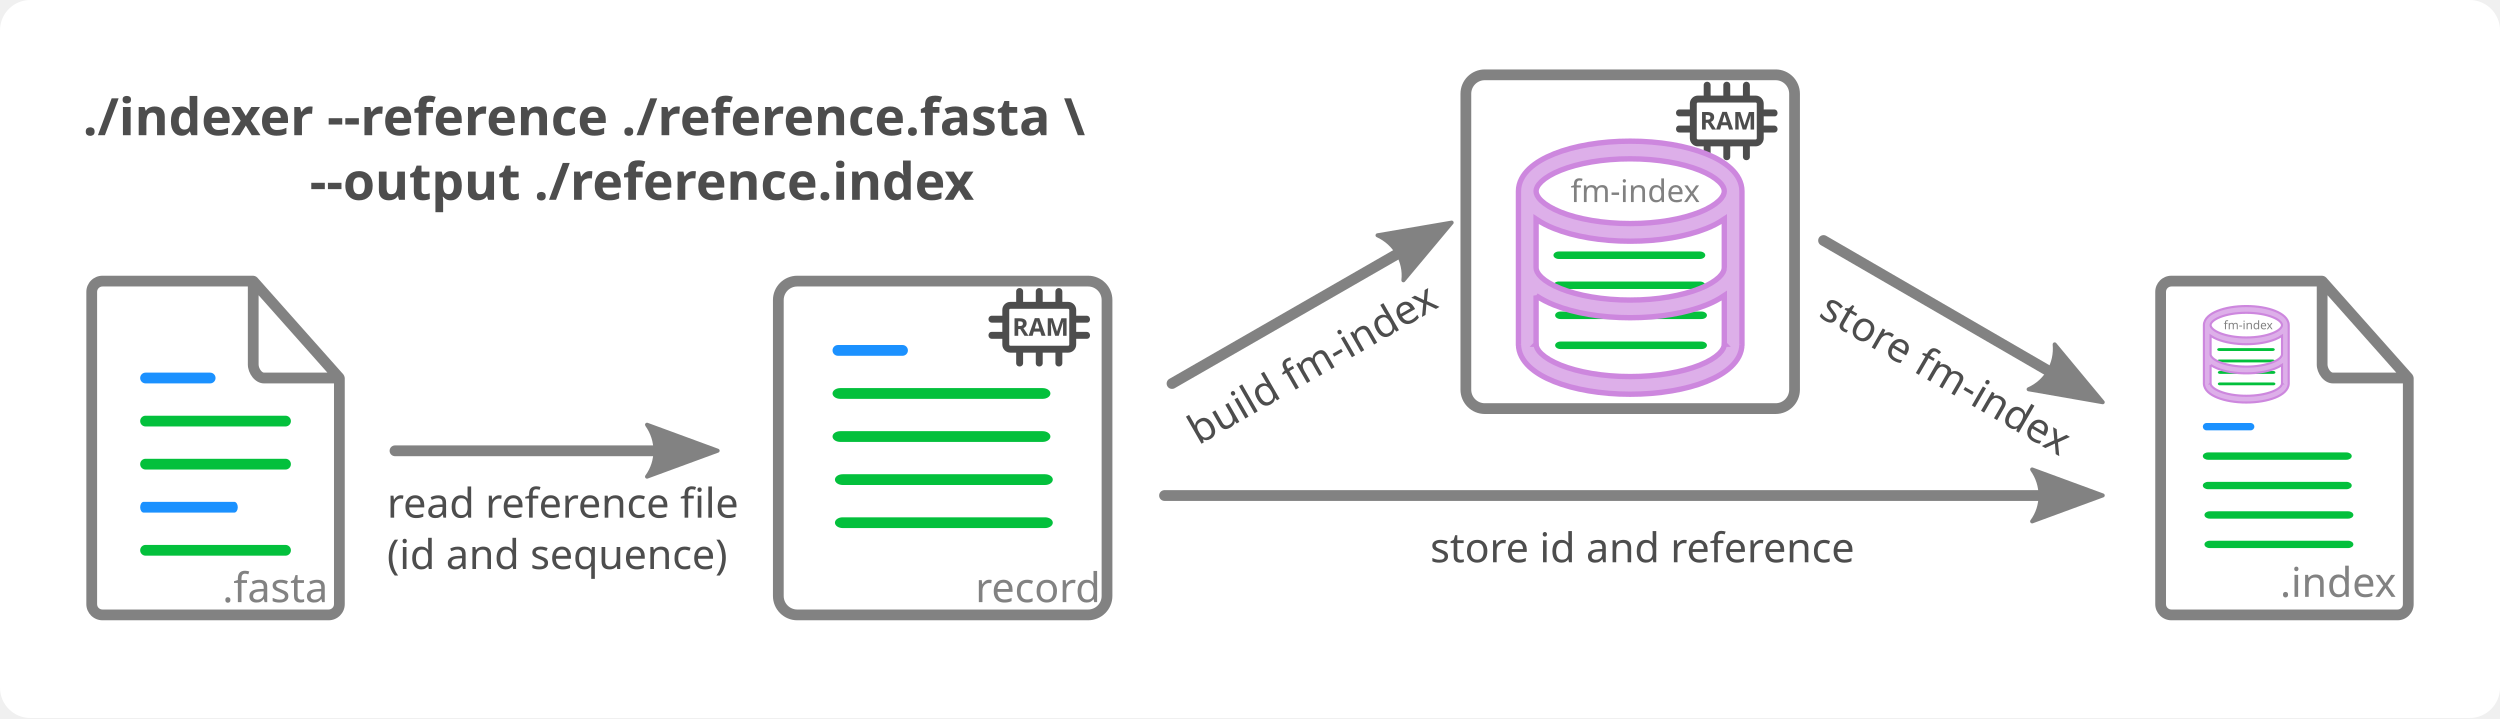
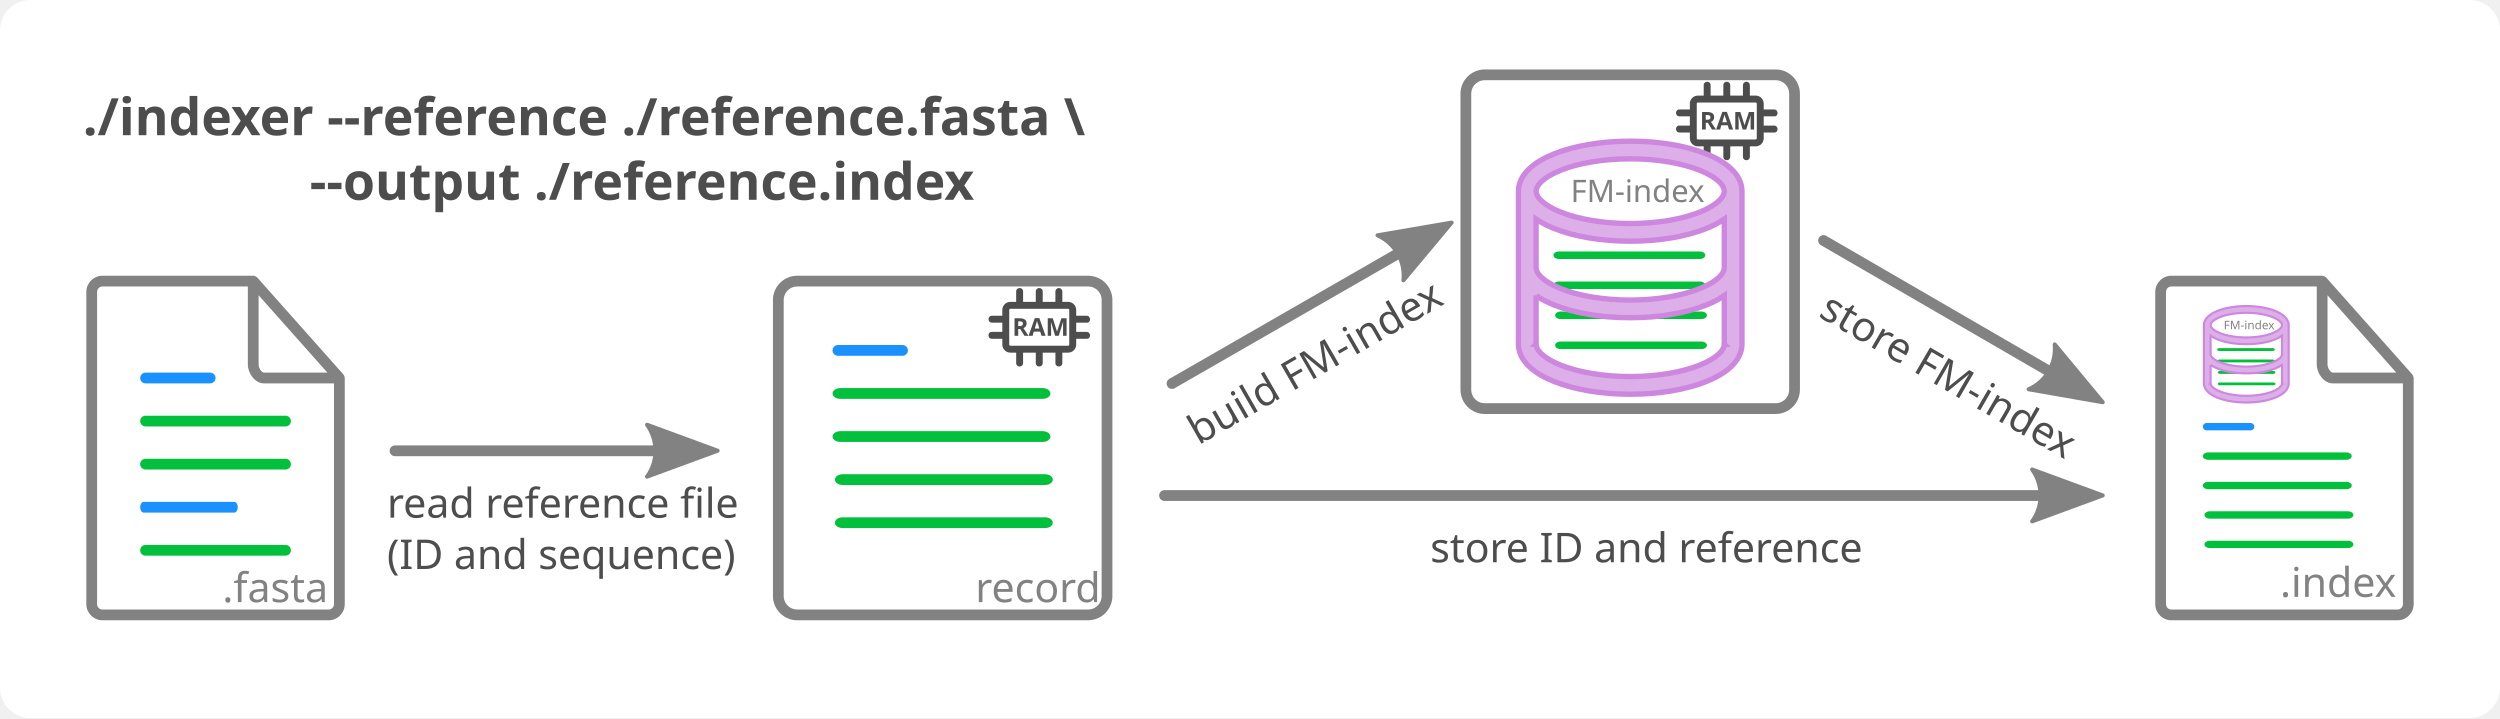
<svg xmlns="http://www.w3.org/2000/svg" version="1.1" id="Layer_1" x="0px" y="0px" width="2321.787" height="666.825" viewBox="0 0 2321.787 666.825" enable-background="new 0 0 24 32" xml:space="preserve">
  <defs id="defs19">
    <style id="style2">
   #terminal-command:target ~ g,
   #fasta:target ~ g,
   #read-reference:target ~ g,
   #record:target ~ g,
   #build-fm-index:target ~ g,
   #fm-index:target ~ g,
   #store-fm-index:target ~ g,
   #app-index:target ~ g
   { display: none; }
   </style>
    <marker style="overflow:visible" id="Arrow2Mend" refX="0" refY="0" orient="auto">
      <path transform="scale(-0.6)" d="M 8.719,4.034 -2.207,0.016 8.719,-4.002 c -1.745,2.372 -1.735,5.617 -6e-7,8.035 z" style="fill:#828282;fill-opacity:1;fill-rule:evenodd;stroke:#828282;stroke-width:0.625;stroke-linejoin:round;stroke-opacity:1" id="path1068" />
    </marker>
    <marker style="overflow:visible" id="Arrow2Mend-0" refX="0" refY="0" orient="auto">
      <path transform="scale(-0.6)" d="M 8.719,4.034 -2.207,0.016 8.719,-4.002 c -1.745,2.372 -1.735,5.617 -6e-7,8.035 z" style="fill:#828282;fill-opacity:1;fill-rule:evenodd;stroke:#828282;stroke-width:0.625;stroke-linejoin:round;stroke-opacity:1" id="path1068-9" />
    </marker>
    <marker style="overflow:visible" id="Arrow2Mend-6" refX="0" refY="0" orient="auto">
      <path transform="scale(-0.6)" d="M 8.719,4.034 -2.207,0.016 8.719,-4.002 c -1.745,2.372 -1.735,5.617 -6e-7,8.035 z" style="fill:#828282;fill-opacity:1;fill-rule:evenodd;stroke:#828282;stroke-width:0.625;stroke-linejoin:round;stroke-opacity:1" id="path1068-1" />
    </marker>
    <marker style="overflow:visible" id="Arrow2Mend-61" refX="0" refY="0" orient="auto">
      <path transform="scale(-0.6)" d="M 8.719,4.034 -2.207,0.016 8.719,-4.002 c -1.745,2.372 -1.735,5.617 -6e-7,8.035 z" style="fill:#828282;fill-opacity:1;fill-rule:evenodd;stroke:#828282;stroke-width:0.625;stroke-linejoin:round;stroke-opacity:1" id="path1068-2" />
    </marker>
    <marker style="overflow:visible" id="Arrow2Mend-6-7" refX="0" refY="0" orient="auto">
      <path transform="scale(-0.6)" d="M 8.719,4.034 -2.207,0.016 8.719,-4.002 c -1.745,2.372 -1.735,5.617 -6e-7,8.035 z" style="fill:#828282;fill-opacity:1;fill-rule:evenodd;stroke:#828282;stroke-width:0.625;stroke-linejoin:round;stroke-opacity:1" id="path1068-1-8" />
    </marker>
    <marker style="overflow:visible" id="Arrow2Mend-610" refX="0" refY="0" orient="auto">
      <path transform="scale(-0.6)" d="M 8.719,4.034 -2.207,0.016 8.719,-4.002 c -1.745,2.372 -1.735,5.617 -6e-7,8.035 z" style="fill:#828282;fill-opacity:1;fill-rule:evenodd;stroke:#828282;stroke-width:0.625;stroke-linejoin:round;stroke-opacity:1" id="path1068-6" />
    </marker>
  </defs>
  <rect style="fill:#ffffff;stroke:#ffffff;stroke-width:10;stroke-linejoin:round;stroke-miterlimit:4;stroke-dasharray:none;stroke-opacity:1;stop-color:#000000" id="rect949" width="2311.787" height="656.825" x="5" y="5" rx="23.197" />
  <g id="terminal-command" transform="translate(86.66254,100.7216)" style="fill:#4d4d4d">
    <text xml:space="preserve" style="font-style:normal;font-variant:normal;font-weight:bold;font-stretch:normal;font-size:48px;line-height:1.25;font-family:sans-serif;-inkscape-font-specification:'sans-serif Bold';letter-spacing:0px;word-spacing:0px;fill:#4d4d4d;stroke-width:1" x="-9.741" y="24.84" id="text1885-3-6-7">
      <tspan x="-9.741" y="24.84" style="font-style:normal;font-variant:normal;font-weight:bold;font-stretch:normal;font-size:48px;font-family:sans-serif;-inkscape-font-specification:'sans-serif Bold';fill:#4d4d4d;stroke-width:1" id="tspan17978">./indexer --reference ./reference.fasta \</tspan>
    </text>
    <text xml:space="preserve" style="font-style:normal;font-variant:normal;font-weight:bold;font-stretch:normal;font-size:48px;line-height:1.25;font-family:sans-serif;-inkscape-font-specification:'sans-serif Bold';letter-spacing:0px;word-spacing:0px;fill:#4d4d4d;stroke-width:1" x="200.99" y="84.861" id="text1885-3-6-7-6">
      <tspan x="200.99" y="84.861" style="font-style:normal;font-variant:normal;font-weight:bold;font-stretch:normal;font-size:48px;font-family:sans-serif;-inkscape-font-specification:'sans-serif Bold';fill:#4d4d4d;stroke-width:1" id="tspan17978-8">--output ./reference.index</tspan>
    </text>
  </g>
  <g id="fasta">
    <path fill="#828282" d="M 95.179,576.068 H 305.18 c 8.27,0 15,-6.73 15,-15 v -210 c 0,-0.17 -0.08,-0.31 -0.09,-0.47 -0.02,-0.23 -0.08,-0.43 -0.13,-0.65 -0.17,-0.71 -0.46,-1.35 -0.9,-1.91 -0.07,-0.09 -0.06,-0.2 -0.13,-0.29 l -80,-90 c -0.03,-0.03 -0.07,-0.03 -0.1,-0.06 -0.6,-0.64 -1.36,-1.08 -2.23,-1.34 -0.19,-0.06 -0.36,-0.08 -0.56,-0.11 -0.29,-0.05 -0.56,-0.17 -0.86,-0.17 H 95.179 c -8.27,0 -15,6.73 -15,15 v 290 c 0,8.27 6.73,15 15,15 z m 145,-301.85 63.87,71.85 h -58.87 c -2.2,0 -5,-4.2 -5,-7.5 z m -150,-3.15 c 0,-2.76 2.25,-5 5,-5 H 230.179 v 72.5 c 0,8.09 6.55,17.5 15,17.5 h 65 v 205 c 0,2.76 -2.25,5 -5,5 H 95.179 c -2.8,0 -5,-2.2 -5,-5 z" id="path1205" style="stroke-width:0.316" />
    <path fill="#828282" d="m 135.179,396.068 h 130 c 2.76,0 5,-2.24 5,-5 0,-2.76 -2.24,-5 -5,-5 h -130 c -2.76,0 -5,2.24 -5,5 0,2.76 2.24,5 5,5 z" id="path4" style="fill:#03c03c;fill-opacity:1;stroke-width:1" />
    <path fill="#828282" d="m 135.179,436.068 h 130 c 2.76,0 5,-2.24 5,-5 0,-2.76 -2.24,-5 -5,-5 h -130 c -2.76,0 -5,2.24 -5,5 0,2.76 2.24,5 5,5 z" id="path6" style="fill:#03c03c;fill-opacity:1;stroke-width:1" />
    <path fill="#828282" d="m 135.179,356.068 h 60 c 2.76,0 5,-2.24 5,-5 0,-2.76 -2.24,-5 -5,-5 h -60 c -2.76,0 -5,2.24 -5,5 0,2.76 2.24,5 5,5 z" id="path8" style="fill:#1b91ff;fill-opacity:1;stroke-width:1" />
    <path fill="#828282" d="m 133.417,476.068 h 84.176 c 1.787,0 3.238,-2.24 3.238,-5 0,-2.76 -1.45,-5 -3.238,-5 h -84.176 c -1.787,0 -3.238,2.24 -3.238,5 0,2.76 1.45,5 3.238,5 z" id="path10" style="fill:#1b91ff;fill-opacity:1;stroke-width:1" />
    <path fill="#828282" d="m 135.179,516.068 h 130 c 2.76,0 5,-2.24 5,-5 0,-2.76 -2.24,-5 -5,-5 h -130 c -2.76,0 -5,2.24 -5,5 0,2.76 2.24,5 5,5 z" id="path12" style="fill:#03c03c;fill-opacity:1;stroke-width:1" />
    <text xml:space="preserve" style="font-size:38.137px;line-height:1.25;font-family:sans-serif;letter-spacing:0px;word-spacing:0px;fill:#828282;stroke-width:1" x="206.52" y="559.235" id="text1885">
      <tspan id="tspan1883" x="206.52" y="559.235" style="font-size:38.137px;fill:#828282;stroke-width:1">.fasta</tspan>
    </text>
  </g>
  <g id="read-reference">
    <path style="fill:#333333;fill-opacity:1;stroke:#828282;stroke-width:10;stroke-linecap:round;stroke-linejoin:round;stroke-miterlimit:6.2;stroke-dasharray:none;stroke-opacity:1;marker-end:url(#Arrow2Mend)" d="m 366.83,418.666 h 273.618 12.774" id="path1039" />
    <text xml:space="preserve" style="font-size:38.137px;line-height:1.25;font-family:sans-serif;letter-spacing:0px;word-spacing:0px;fill:#4d4d4d;stroke-width:1" x="359.465" y="480.787" id="text1885-3">
      <tspan id="tspan1883-6" x="359.465" y="480.787" style="font-size:38.137px;fill:#4d4d4d;stroke-width:1">read reference file</tspan>
-       <tspan x="359.465" y="528.459" style="font-size:38.137px;fill:#4d4d4d;stroke-width:1" id="tspan3007">(id and sequence)</tspan>
+       <tspan x="359.465" y="528.459" style="font-size:38.137px;fill:#4d4d4d;stroke-width:1" id="tspan3007">(ID and sequence)</tspan>
    </text>
  </g>
  <g id="record">
    <path fill="#828282" d="m 780.414,370.426 h 187.889 c 3.989,0 7.226,-2.24 7.226,-5 0,-2.76 -3.237,-5 -7.226,-5 H 780.414 c -3.989,0 -7.226,2.24 -7.226,5 0,2.76 3.237,5 7.226,5 z" id="path4-6" style="fill:#03c03c;fill-opacity:1;stroke-width:1" />
    <path fill="#828282" d="m 780.414,410.426 h 187.889 c 3.989,0 7.226,-2.24 7.226,-5 0,-2.76 -3.237,-5 -7.226,-5 H 780.414 c -3.989,0 -7.226,2.24 -7.226,5 0,2.76 3.237,5 7.226,5 z" id="path6-2" style="fill:#03c03c;fill-opacity:1;stroke-width:1" />
    <path fill="#828282" d="m 778.187,330.426 h 60 c 2.76,0 5,-2.24 5,-5 0,-2.76 -2.24,-5 -5,-5 h -60 c -2.76,0 -5,2.24 -5,5 0,2.76 2.24,5 5,5 z" id="path8-9" style="fill:#1b91ff;fill-opacity:1;stroke-width:1" />
    <path fill="#828282" d="m 782.64,450.426 h 187.889 c 3.989,0 7.226,-2.24 7.226,-5 0,-2.76 -3.237,-5 -7.226,-5 H 782.64 c -3.989,0 -7.226,2.24 -7.226,5 0,2.76 3.237,5 7.226,5 z" id="path4-6-6" style="fill:#03c03c;fill-opacity:1;stroke-width:1" />
    <path fill="#828282" d="m 782.64,490.426 h 187.889 c 3.989,0 7.226,-2.24 7.226,-5 0,-2.76 -3.237,-5 -7.226,-5 H 782.64 c -3.989,0 -7.226,2.24 -7.226,5 0,2.76 3.237,5 7.226,5 z" id="path6-2-2" style="fill:#03c03c;fill-opacity:1;stroke-width:1" />
    <rect style="fill:none;stroke:#828282;stroke-width:10;stroke-linejoin:round;stroke-miterlimit:6.2;stroke-dasharray:none;stroke-opacity:1;stop-color:#000000" id="rect6933" width="305.261" height="310" x="722.842" y="261.068" rx="17.593" />
    <g id="g864" transform="matrix(10,0,0,10,71.89011,260.9176)" style="fill:#4d4d4d;stroke-width:0.1">
      <path fill-rule="evenodd" d="m 92.007,6.017 c 0.059,0 0.107,-0.048 0.107,-0.107 v -3.216 c 0,-0.059 -0.048,-0.107 -0.107,-0.107 h -5.36 c -0.059,0 -0.107,0.048 -0.107,0.107 v 3.216 c 0,0.059 0.048,0.107 0.107,0.107 z m -2.358,0.643 v 0.965 c 0,0.429 -0.643,0.429 -0.643,0 v -0.965 l -1.179,-1.54e-4 v 0.965 c 0,0.429 -0.643,0.429 -0.643,0 v -0.965 h -0.536 c -0.414,0 -0.75,-0.336 -0.75,-0.75 v -0.536 h -0.965 c -0.429,0 -0.428,-0.662 0,-0.643 h 0.965 v -0.858 h -0.965 c -0.429,0 -0.429,-0.643 0,-0.643 h 0.965 v -0.536 c 0,-0.414 0.336,-0.75 0.75,-0.75 h 0.536 v -0.965 c 0,-0.429 0.643,-0.429 0.643,0 v 0.965 h 1.179 v -0.965 c 0,-0.429 0.643,-0.429 0.643,0 v 0.965 h 1.179 v -0.965 c 0,-0.178 0.144,-0.322 0.322,-0.322 0.178,0 0.322,0.144 0.322,0.322 v 0.965 h 0.536 c 0.414,0 0.75,0.336 0.75,0.75 v 0.536 h 0.965 c 0.429,0 0.426,0.691 0,0.643 h -0.965 v 0.858 h 0.965 c 0.429,0 0.428,0.662 0,0.643 h -0.965 v 0.536 c 0,0.414 -0.336,0.75 -0.75,0.75 h -0.536 v 0.965 c 0,0.429 -0.643,0.429 -0.643,0 v -0.965 z" id="path4-3" style="fill:#4d4d4d;stroke-width:0.01" />
      <text xml:space="preserve" style="font-style:normal;font-variant:normal;font-weight:bold;font-stretch:normal;font-size:2.287px;line-height:1.25;font-family:System-ui;-inkscape-font-specification:'System-ui Bold';letter-spacing:0px;word-spacing:0px;fill:#4d4d4d;stroke-width:0.01" x="86.829" y="5.095" id="text9841">
        <tspan id="tspan9839" x="86.829" y="5.095" style="font-style:normal;font-variant:normal;font-weight:bold;font-stretch:normal;font-size:2.287px;font-family:System-ui;-inkscape-font-specification:'System-ui Bold';fill:#4d4d4d;stroke-width:0.01">RAM</tspan>
      </text>
    </g>
    <text xml:space="preserve" style="font-size:38.137px;line-height:1.25;font-family:sans-serif;letter-spacing:0px;word-spacing:0px;fill:#828282;stroke-width:1" x="905.821" y="559.235" id="text1885-3-6">
      <tspan x="905.821" y="559.235" style="font-size:38.137px;fill:#828282;stroke-width:1" id="tspan3007-5">record</tspan>
    </text>
  </g>
  <g id="build-fm-index">
    <path style="fill:none;fill-opacity:1;stroke:#828282;stroke-width:10;stroke-linecap:round;stroke-linejoin:round;stroke-miterlimit:6.2;stroke-dasharray:none;stroke-opacity:1;marker-end:url(#Arrow2Mend-6)" d="m 1088.472,356.184 237.199,-136.395 11.074,-6.368" id="path1039-7" />
    <text xml:space="preserve" style="font-size:38.137px;line-height:1.25;font-family:sans-serif;letter-spacing:0px;word-spacing:0px;fill:#4d4d4d;stroke-width:1" x="758.675" y="913.485" id="text1885-3-9" transform="rotate(-29.9)">
-       <tspan x="758.675" y="913.485" style="font-size:38.137px;fill:#4d4d4d;stroke-width:1" id="tspan3007-0">build fm-index</tspan>
+       <tspan x="758.675" y="913.485" style="font-size:38.137px;fill:#4d4d4d;stroke-width:1" id="tspan3007-0">build FM-index</tspan>
    </text>
  </g>
  <g id="fm-index">
    <rect style="fill:none;stroke:#828282;stroke-width:10;stroke-linejoin:round;stroke-miterlimit:6.2;stroke-dasharray:none;stroke-opacity:1;stop-color:#000000" id="rect6933-3" width="305.261" height="310" x="1361.36" y="69.483" rx="17.593" />
    <g id="g864-7" transform="matrix(10,0,0,10,710.4086,69.33299)" style="fill:#4d4d4d;stroke-width:0.1">
      <path fill-rule="evenodd" d="m 92.007,6.017 c 0.059,0 0.107,-0.048 0.107,-0.107 v -3.216 c 0,-0.059 -0.048,-0.107 -0.107,-0.107 h -5.36 c -0.059,0 -0.107,0.048 -0.107,0.107 v 3.216 c 0,0.059 0.048,0.107 0.107,0.107 z m -2.358,0.643 v 0.965 c 0,0.429 -0.643,0.429 -0.643,0 v -0.965 l -1.179,-1.54e-4 v 0.965 c 0,0.429 -0.643,0.429 -0.643,0 v -0.965 h -0.536 c -0.414,0 -0.75,-0.336 -0.75,-0.75 v -0.536 h -0.965 c -0.429,0 -0.428,-0.662 0,-0.643 h 0.965 v -0.858 h -0.965 c -0.429,0 -0.429,-0.643 0,-0.643 h 0.965 v -0.536 c 0,-0.414 0.336,-0.75 0.75,-0.75 h 0.536 v -0.965 c 0,-0.429 0.643,-0.429 0.643,0 v 0.965 h 1.179 v -0.965 c 0,-0.429 0.643,-0.429 0.643,0 v 0.965 h 1.179 v -0.965 c 0,-0.178 0.144,-0.322 0.322,-0.322 0.178,0 0.322,0.144 0.322,0.322 v 0.965 h 0.536 c 0.414,0 0.75,0.336 0.75,0.75 v 0.536 h 0.965 c 0.429,0 0.426,0.691 0,0.643 h -0.965 v 0.858 h 0.965 c 0.429,0 0.428,0.662 0,0.643 h -0.965 v 0.536 c 0,0.414 -0.336,0.75 -0.75,0.75 h -0.536 v 0.965 c 0,0.429 -0.643,0.429 -0.643,0 v -0.965 z" id="path4-3-5" style="fill:#4d4d4d;stroke-width:0.01" />
      <text xml:space="preserve" style="font-style:normal;font-variant:normal;font-weight:bold;font-stretch:normal;font-size:2.287px;line-height:1.25;font-family:System-ui;-inkscape-font-specification:'System-ui Bold';letter-spacing:0px;word-spacing:0px;fill:#4d4d4d;stroke-width:0.01" x="86.829" y="5.095" id="text9841-9">
        <tspan id="tspan9839-2" x="86.829" y="5.095" style="font-style:normal;font-variant:normal;font-weight:bold;font-stretch:normal;font-size:2.287px;font-family:System-ui;-inkscape-font-specification:'System-ui Bold';fill:#4d4d4d;stroke-width:0.01">RAM</tspan>
      </text>
    </g>
    <g id="g12089" transform="matrix(0.8609916,0,0,0.8613208,279.8285,128.9446)" style="stroke-width:1.161">
      <g id="g11996" transform="matrix(0.8092605,0,0,0.8092605,55.67021,-72.74808)" style="stroke-width:1.435">
        <path fill="#828282" d="m 1607.421,249.979 h 187.888 c 3.989,0 7.226,-2.24 7.226,-5 0,-2.76 -3.237,-5 -7.226,-5 h -187.888 c -3.989,0 -7.226,2.24 -7.226,5 0,2.76 3.237,5 7.226,5 z" id="path4-6-35" style="fill:#03c03c;fill-opacity:1;stroke-width:1.435" />
        <path fill="#828282" d="m 1607.421,289.979 h 187.888 c 3.989,0 7.226,-2.24 7.226,-5 0,-2.76 -3.237,-5 -7.226,-5 h -187.888 c -3.989,0 -7.226,2.24 -7.226,5 0,2.76 3.237,5 7.226,5 z" id="path6-2-6" style="fill:#03c03c;fill-opacity:1;stroke-width:1.435" />
        <path fill="#828282" d="m 1609.648,329.979 h 187.888 c 3.989,0 7.226,-2.24 7.226,-5 0,-2.76 -3.237,-5 -7.226,-5 h -187.888 c -3.989,0 -7.226,2.24 -7.226,5 0,2.76 3.237,5 7.226,5 z" id="path4-6-6-2" style="fill:#03c03c;fill-opacity:1;stroke-width:1.435" />
        <path fill="#828282" d="m 1609.648,369.979 h 187.888 c 3.989,0 7.226,-2.24 7.226,-5 0,-2.76 -3.237,-5 -7.226,-5 h -187.888 c -3.989,0 -7.226,2.24 -7.226,5 0,2.76 3.237,5 7.226,5 z" id="path6-2-2-9" style="fill:#03c03c;fill-opacity:1;stroke-width:1.435" />
      </g>
      <text xml:space="preserve" style="font-size:33.514px;line-height:1.25;font-family:sans-serif;letter-spacing:0px;word-spacing:0px;fill:#818181;fill-opacity:1;stroke-width:1.161" x="1369.314" y="68.131" id="text1885-3-6-2" transform="scale(0.9998563,1.000144)">
-         <tspan x="1369.314" y="68.131" style="font-size:33.514px;fill:#818181;fill-opacity:1;stroke-width:1.161" id="tspan3007-5-7">fm-index</tspan>
+         <tspan x="1369.314" y="68.131" style="font-size:33.514px;fill:#818181;fill-opacity:1;stroke-width:1.161" id="tspan3007-5-7">FM-index</tspan>
      </text>
      <path fill-rule="evenodd" d="m 1433.419,2.5 c -31.555,0 -60.573,5.102 -82.041,13.694 -10.709,4.277 -20.009,9.62 -26.797,16.042 -6.801,6.435 -11.698,14.608 -11.698,24.203 V 221.267 l 0.33,0.165 h -0.33 c 0,9.595 4.898,17.768 11.698,24.203 6.788,6.422 16.088,11.765 26.797,16.042 21.468,8.592 50.486,13.694 82.041,13.694 31.555,0 60.56,-5.102 82.041,-13.694 10.709,-4.277 20.009,-9.62 26.797,-16.042 6.801,-6.435 11.698,-14.608 11.698,-24.203 h -0.33 l 0.33,-0.165 V 56.44 c 0,-9.595 -4.898,-17.768 -11.698,-24.203 -6.788,-6.422 -16.088,-11.765 -26.797,-16.042 C 1493.979,7.602 1464.974,2.5 1433.419,2.5 Z M 1331.915,56.44 c 0,-2.665 1.319,-6.181 5.748,-10.369 4.441,-4.214 11.407,-8.453 20.783,-12.209 18.715,-7.488 45.22,-12.324 74.974,-12.324 29.753,0 56.259,4.848 74.974,12.324 9.389,3.757 16.329,7.996 20.783,12.209 4.441,4.188 5.748,7.691 5.748,10.369 0,2.665 -1.319,6.181 -5.748,10.369 -4.441,4.214 -11.406,8.453 -20.783,12.209 -18.715,7.488 -45.22,12.324 -74.974,12.324 -29.753,0 -56.259,-4.848 -74.974,-12.324 -9.389,-3.757 -16.33,-7.996 -20.783,-12.209 -4.441,-4.188 -5.748,-7.691 -5.748,-10.369 z m 203.009,82.496 V 86.532 A 99.5,99.528 0 0 1 1515.46,96.685 c -21.481,8.592 -50.486,13.694 -82.041,13.694 -31.555,0 -60.573,-5.102 -82.041,-13.694 a 99.512,99.541 0 0 1 -19.463,-10.153 v 52.404 c 0,2.665 1.319,6.181 5.748,10.369 4.441,4.214 11.407,8.453 20.783,12.197 18.715,7.488 45.22,12.336 74.974,12.336 29.753,0 56.259,-4.848 74.974,-12.336 9.389,-3.744 16.329,-7.983 20.783,-12.184 4.441,-4.188 5.748,-7.704 5.748,-10.382 z m -203.009,30.092 c 5.621,3.871 12.219,7.26 19.463,10.153 21.468,8.592 50.486,13.694 82.041,13.694 31.555,0 60.56,-5.102 82.041,-13.694 a 99.5,99.528 0 0 0 19.463,-10.153 v 52.239 l 0.165,0.165 h -0.165 c 0,2.665 -1.319,6.181 -5.748,10.369 -4.441,4.214 -11.406,8.453 -20.783,12.209 -18.715,7.488 -45.22,12.324 -74.974,12.324 -29.753,0 -56.259,-4.848 -74.974,-12.324 -9.389,-3.757 -16.33,-7.996 -20.783,-12.209 -4.441,-4.188 -5.748,-7.691 -5.748,-10.369 h -0.165 l 0.165,-0.165 v -52.252 z" id="path2-1" style="fill:#ddafe9;fill-opacity:1;stroke:#cd87de;stroke-width:5.806;stroke-miterlimit:4;stroke-dasharray:none;stroke-dashoffset:0;stroke-opacity:1" />
    </g>
  </g>
  <g id="store-reference">
    <path style="fill:#4d4d4d;fill-opacity:1;stroke:#828282;stroke-width:10;stroke-linecap:round;stroke-linejoin:round;stroke-miterlimit:6.2;stroke-dasharray:none;stroke-opacity:1;marker-end:url(#Arrow2Mend-610)" d="m 1081.503,460.205 h 819.809 38.275" id="path1039-2" />
    <text xml:space="preserve" style="font-size:38.137px;line-height:1.25;font-family:sans-serif;letter-spacing:0px;word-spacing:0px;fill:#4d4d4d;stroke-width:1" x="1328.279" y="522.184" id="text1885-3-0">
-       <tspan x="1328.279" y="522.184" style="font-size:38.137px;fill:#4d4d4d;stroke-width:1" id="tspan3007-1">store id and reference</tspan>
+       <tspan x="1328.279" y="522.184" style="font-size:38.137px;fill:#4d4d4d;stroke-width:1" id="tspan3007-1">store ID and reference</tspan>
    </text>
  </g>
  <g id="store-fm-index">
    <path style="fill:none;fill-opacity:1;stroke:#828282;stroke-width:10;stroke-linecap:round;stroke-linejoin:round;stroke-miterlimit:6.2;stroke-dasharray:none;stroke-opacity:1;marker-end:url(#Arrow2Mend-6-7)" d="m 1693.551,223.364 236.721,137.223 11.052,6.407" id="path1039-7-5" />
    <text xml:space="preserve" style="font-size:38.137px;line-height:1.25;font-family:sans-serif;letter-spacing:0px;word-spacing:0px;fill:#4d4d4d;stroke-width:1" x="1607.37" y="-592.612" id="text1885-3-9-0" transform="rotate(30.1)">
-       <tspan x="1607.37" y="-592.612" style="font-size:38.137px;fill:#4d4d4d;stroke-width:1" id="tspan3007-0-3">store fm-index</tspan>
+       <tspan x="1607.37" y="-592.612" style="font-size:38.137px;fill:#4d4d4d;stroke-width:1" id="tspan3007-0-3">store FM-index</tspan>
    </text>
  </g>
  <g id="app-index" transform="translate(1.740857,9.964995)">
    <g id="g12089-1" transform="matrix(0.3266759,0,0,0.3282698,1616.171,273.4591)" style="stroke-width:3.054">
      <g id="g11996-2" transform="matrix(0.8092605,0,0,0.8092605,55.67021,-72.74808)" style="stroke-width:3.773">
        <path fill="#828282" d="m 1607.421,249.979 h 187.888 c 3.989,0 7.226,-2.24 7.226,-5 0,-2.76 -3.237,-5 -7.226,-5 h -187.888 c -3.989,0 -7.226,2.24 -7.226,5 0,2.76 3.237,5 7.226,5 z" id="path4-6-35-7" style="fill:#03c03c;fill-opacity:1;stroke-width:3.773" />
        <path fill="#828282" d="m 1607.421,289.979 h 187.888 c 3.989,0 7.226,-2.24 7.226,-5 0,-2.76 -3.237,-5 -7.226,-5 h -187.888 c -3.989,0 -7.226,2.24 -7.226,5 0,2.76 3.237,5 7.226,5 z" id="path6-2-6-0" style="fill:#03c03c;fill-opacity:1;stroke-width:3.773" />
        <path fill="#828282" d="m 1609.648,329.979 h 187.888 c 3.989,0 7.226,-2.24 7.226,-5 0,-2.76 -3.237,-5 -7.226,-5 h -187.888 c -3.989,0 -7.226,2.24 -7.226,5 0,2.76 3.237,5 7.226,5 z" id="path4-6-6-2-9" style="fill:#03c03c;fill-opacity:1;stroke-width:3.773" />
        <path fill="#828282" d="m 1609.648,369.979 h 187.888 c 3.989,0 7.226,-2.24 7.226,-5 0,-2.76 -3.237,-5 -7.226,-5 h -187.888 c -3.989,0 -7.226,2.24 -7.226,5 0,2.76 3.237,5 7.226,5 z" id="path6-2-2-9-3" style="fill:#03c03c;fill-opacity:1;stroke-width:3.773" />
      </g>
      <text xml:space="preserve" style="font-size:33.514px;line-height:1.25;font-family:sans-serif;letter-spacing:0px;word-spacing:0px;fill:#818181;fill-opacity:1;stroke-width:3.054" x="1369.314" y="68.131" id="text1885-3-6-2-60" transform="scale(0.9998563,1.000144)">
-         <tspan x="1369.314" y="68.131" style="font-size:33.514px;fill:#818181;fill-opacity:1;stroke-width:3.054" id="tspan3007-5-7-6">fm-index</tspan>
+         <tspan x="1369.314" y="68.131" style="font-size:33.514px;fill:#818181;fill-opacity:1;stroke-width:3.054" id="tspan3007-5-7-6">FM-index</tspan>
      </text>
      <path fill-rule="evenodd" d="m 1433.419,2.5 c -31.555,0 -60.573,5.102 -82.041,13.694 -10.709,4.277 -20.009,9.62 -26.797,16.042 -6.801,6.435 -11.698,14.608 -11.698,24.203 V 221.267 l 0.33,0.165 h -0.33 c 0,9.595 4.898,17.768 11.698,24.203 6.788,6.422 16.088,11.765 26.797,16.042 21.468,8.592 50.486,13.694 82.041,13.694 31.555,0 60.56,-5.102 82.041,-13.694 10.709,-4.277 20.009,-9.62 26.797,-16.042 6.801,-6.435 11.698,-14.608 11.698,-24.203 h -0.33 l 0.33,-0.165 V 56.44 c 0,-9.595 -4.898,-17.768 -11.698,-24.203 -6.788,-6.422 -16.088,-11.765 -26.797,-16.042 C 1493.979,7.602 1464.974,2.5 1433.419,2.5 Z M 1331.915,56.44 c 0,-2.665 1.319,-6.181 5.748,-10.369 4.441,-4.214 11.407,-8.453 20.783,-12.209 18.715,-7.488 45.22,-12.324 74.974,-12.324 29.753,0 56.259,4.848 74.974,12.324 9.389,3.757 16.329,7.996 20.783,12.209 4.441,4.188 5.748,7.691 5.748,10.369 0,2.665 -1.319,6.181 -5.748,10.369 -4.441,4.214 -11.406,8.453 -20.783,12.209 -18.715,7.488 -45.22,12.324 -74.974,12.324 -29.753,0 -56.259,-4.848 -74.974,-12.324 -9.389,-3.757 -16.33,-7.996 -20.783,-12.209 -4.441,-4.188 -5.748,-7.691 -5.748,-10.369 z m 203.009,82.496 V 86.532 A 99.5,99.528 0 0 1 1515.46,96.685 c -21.481,8.592 -50.486,13.694 -82.041,13.694 -31.555,0 -60.573,-5.102 -82.041,-13.694 a 99.512,99.541 0 0 1 -19.463,-10.153 v 52.404 c 0,2.665 1.319,6.181 5.748,10.369 4.441,4.214 11.407,8.453 20.783,12.197 18.715,7.488 45.22,12.336 74.974,12.336 29.753,0 56.259,-4.848 74.974,-12.336 9.389,-3.744 16.329,-7.983 20.783,-12.184 4.441,-4.188 5.748,-7.704 5.748,-10.382 z m -203.009,30.092 c 5.621,3.871 12.219,7.26 19.463,10.153 21.468,8.592 50.486,13.694 82.041,13.694 31.555,0 60.56,-5.102 82.041,-13.694 a 99.5,99.528 0 0 0 19.463,-10.153 v 52.239 l 0.165,0.165 h -0.165 c 0,2.665 -1.319,6.181 -5.748,10.369 -4.441,4.214 -11.406,8.453 -20.783,12.209 -18.715,7.488 -45.22,12.324 -74.974,12.324 -29.753,0 -56.259,-4.848 -74.974,-12.324 -9.389,-3.757 -16.33,-7.996 -20.783,-12.209 -4.441,-4.188 -5.748,-7.691 -5.748,-10.369 h -0.165 l 0.165,-0.165 v -52.252 z" id="path2-1-2" style="fill:#ddafe9;fill-opacity:1;stroke:#cd87de;stroke-width:6.107;stroke-miterlimit:4;stroke-dasharray:none;stroke-dashoffset:0;stroke-opacity:1" />
    </g>
    <path fill="#828282" d="m 2014.867,566.103 h 210 c 8.27,0 15,-6.73 15,-15 V 341.103 c 0,-0.17 -0.08,-0.31 -0.09,-0.47 -0.02,-0.23 -0.08,-0.43 -0.13,-0.65 -0.17,-0.71 -0.46,-1.35 -0.9,-1.91 -0.07,-0.09 -0.06,-0.2 -0.13,-0.29 l -80,-90 c -0.03,-0.03 -0.07,-0.03 -0.1,-0.06 -0.6,-0.64 -1.36,-1.08 -2.23,-1.34 -0.19,-0.06 -0.36,-0.08 -0.56,-0.11 -0.29,-0.05 -0.56,-0.17 -0.86,-0.17 h -140 c -8.27,0 -15,6.73 -15,15 v 290 c 0,8.27 6.73,15 15,15 z m 145,-301.85 63.87,71.85 h -58.87 c -2.2,0 -5,-4.2 -5,-7.5 z m -150,-3.15 c 0,-2.76 2.25,-5 5,-5 h 135 v 72.5 c 0,8.09 6.55,17.5 15,17.5 h 65 v 205 c 0,2.76 -2.25,5 -5,5 h -210 c -2.8,0 -5,-2.2 -5,-5 z" id="path2-5" style="stroke-width:0.316" />
    <g id="g6872-5-9" style="stroke-width:0.146" transform="matrix(6.834364,0,0,6.834364,2009.889,314.5186)">
      <path fill="#828282" d="M 5.723,15 H 24.512 c 0.399,0 0.723,-0.224 0.723,-0.5 0,-0.276 -0.324,-0.5 -0.723,-0.5 H 5.723 c -0.399,0 -0.723,0.224 -0.723,0.5 0,0.276 0.324,0.5 0.723,0.5 z" id="path4-6-3" style="fill:#03c03c;fill-opacity:1;stroke-width:0.146" />
      <path fill="#828282" d="M 5.723,19 H 24.512 c 0.399,0 0.723,-0.224 0.723,-0.5 0,-0.276 -0.324,-0.5 -0.723,-0.5 H 5.723 c -0.399,0 -0.723,0.224 -0.723,0.5 0,0.276 0.324,0.5 0.723,0.5 z" id="path6-2-7" style="fill:#03c03c;fill-opacity:1;stroke-width:0.146" />
      <path fill="#828282" d="m 5.5,11 h 6 C 11.776,11 12,10.776 12,10.5 12,10.224 11.776,10 11.5,10 h -6 C 5.224,10 5,10.224 5,10.5 5,10.776 5.224,11 5.5,11 Z" id="path8-9-4" style="fill:#1b91ff;fill-opacity:1;stroke-width:0.146" />
      <path fill="#828282" d="M 5.945,23 H 24.734 c 0.399,0 0.723,-0.224 0.723,-0.5 0,-0.276 -0.324,-0.5 -0.723,-0.5 H 5.945 c -0.399,0 -0.723,0.224 -0.723,0.5 0,0.276 0.324,0.5 0.723,0.5 z" id="path4-6-6-5" style="fill:#03c03c;fill-opacity:1;stroke-width:0.146" />
      <path fill="#828282" d="M 5.945,27 H 24.734 c 0.399,0 0.723,-0.224 0.723,-0.5 0,-0.276 -0.324,-0.5 -0.723,-0.5 H 5.945 c -0.399,0 -0.723,0.224 -0.723,0.5 0,0.276 0.324,0.5 0.723,0.5 z" id="path6-2-2-2" style="fill:#03c03c;fill-opacity:1;stroke-width:0.146" />
    </g>
    <text xml:space="preserve" style="font-size:38.137px;line-height:1.25;font-family:sans-serif;letter-spacing:0px;word-spacing:0px;fill:#828282;stroke-width:1" x="2115.751" y="544.371" id="text1885-5">
      <tspan id="tspan1883-4" x="2115.751" y="544.371" style="font-size:38.137px;fill:#828282;stroke-width:1">.index</tspan>
    </text>
  </g>
</svg>
